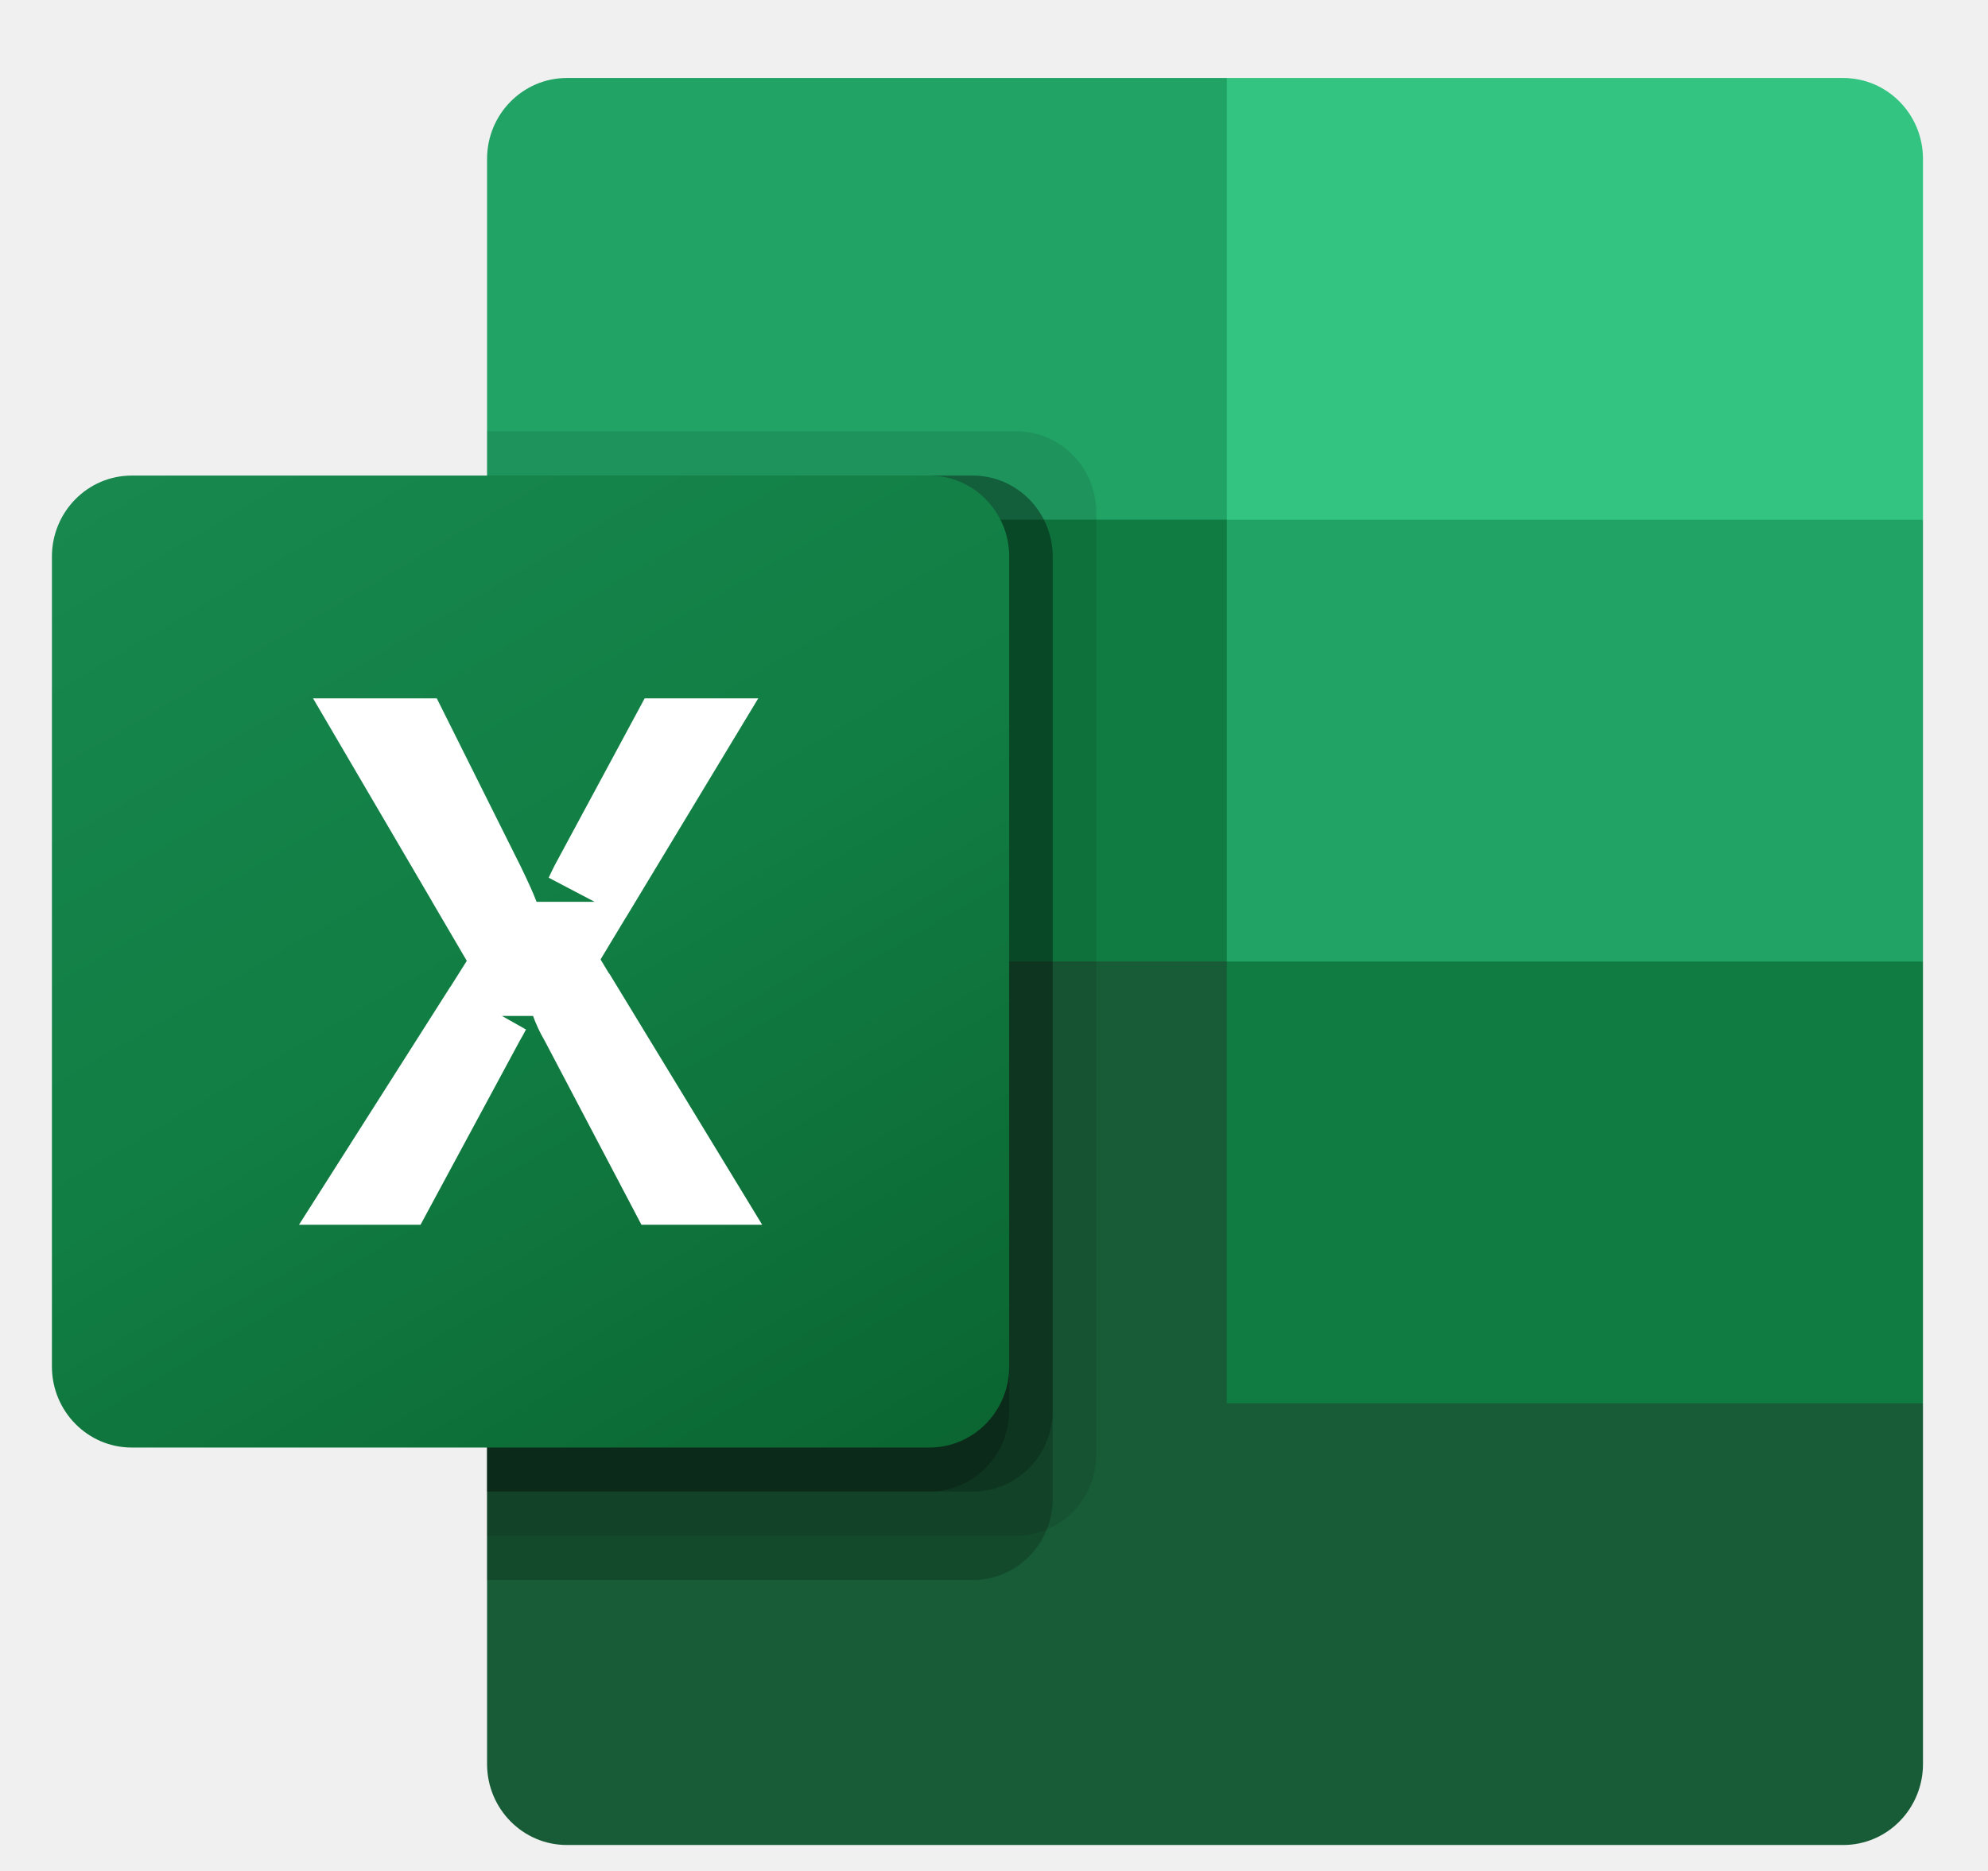
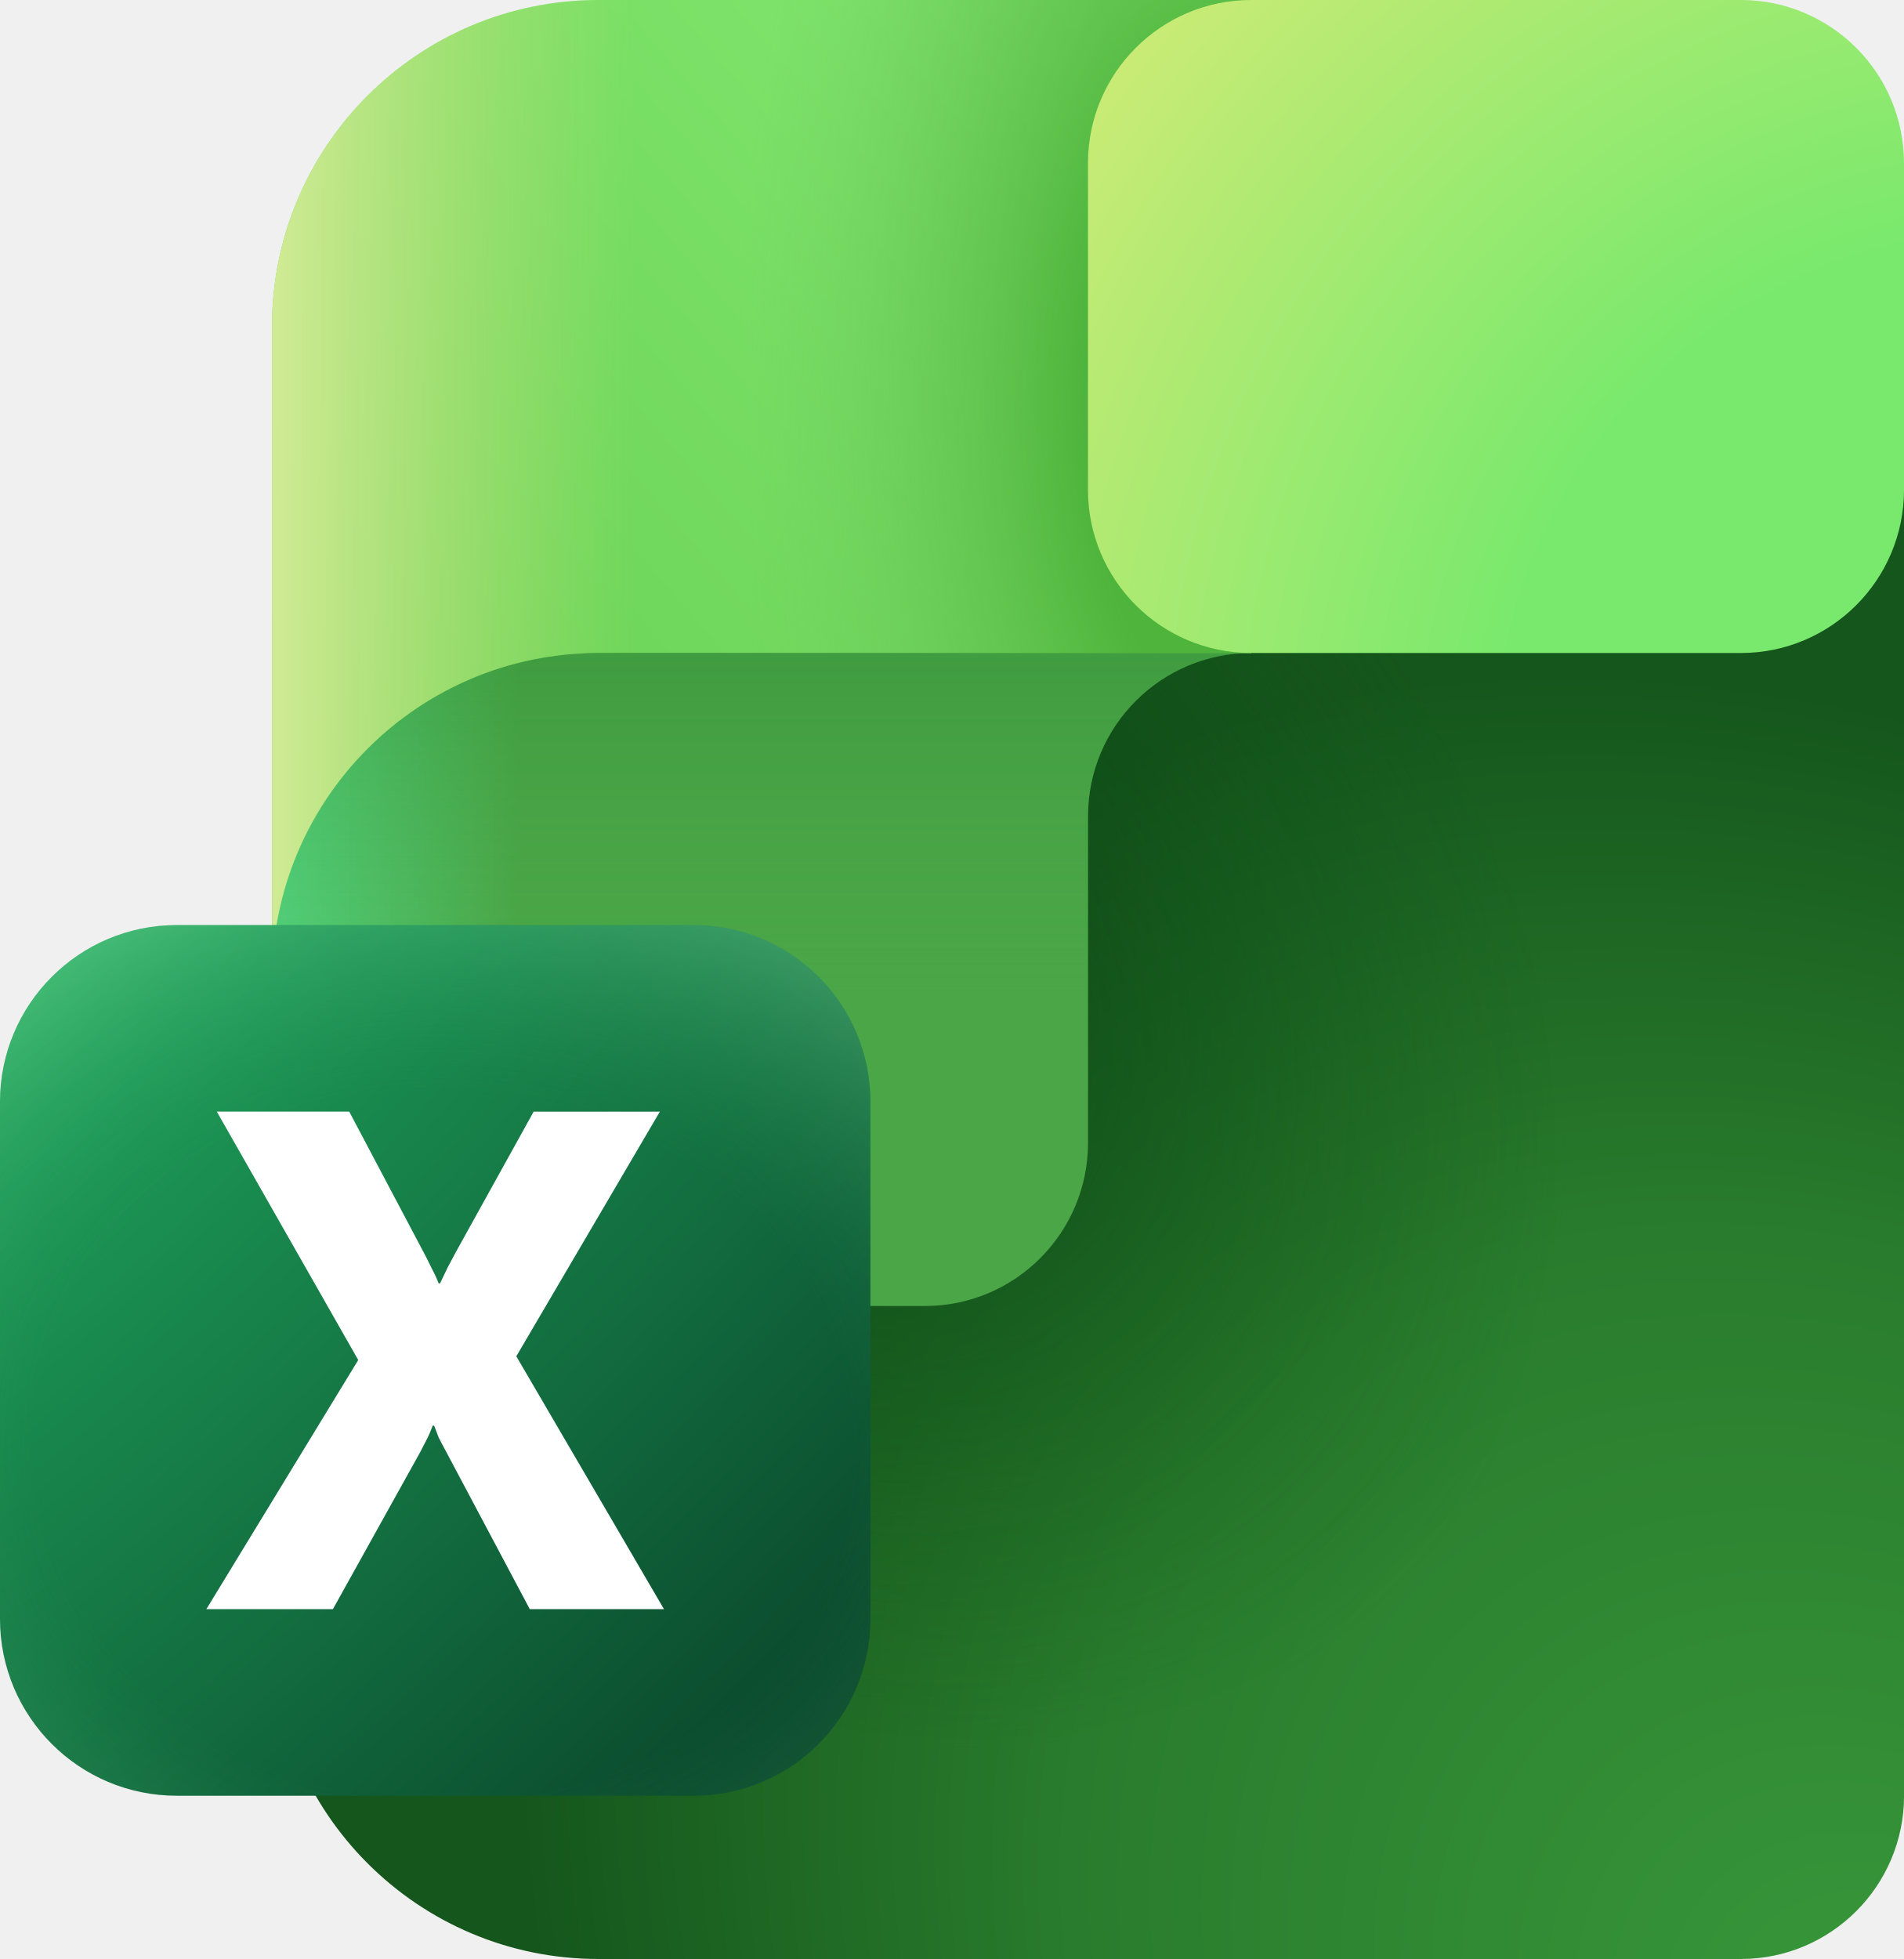
- <svg xmlns="http://www.w3.org/2000/svg" width="17" height="16" viewBox="0 0 17 16" fill="none">
-   <g clip-path="url(#clip0_705_36952)">
-     <path d="M10.491 7.844L4.165 6.711V15.085C4.165 15.468 4.471 15.778 4.847 15.778H15.762C16.139 15.778 16.444 15.468 16.444 15.085V12L10.491 7.844Z" fill="#185C37" />
-     <path d="M10.491 0.667H4.847C4.471 0.667 4.165 0.977 4.165 1.359V4.445L10.491 8.223L13.84 9.356L16.444 8.223V4.445L10.491 0.667Z" fill="#21A366" />
-     <path d="M4.165 4.444H10.491V8.222H4.165V4.444Z" fill="#107C41" />
-     <path opacity="0.1" d="M8.693 3.688H4.165V13.133H8.693C9.069 13.132 9.373 12.822 9.375 12.441V4.381C9.373 3.999 9.069 3.69 8.693 3.688Z" fill="black" />
-     <path opacity="0.2" d="M8.32 4.067H4.165V13.512H8.32C8.697 13.511 9.001 13.201 9.002 12.819V4.76C9.001 4.378 8.697 4.069 8.32 4.067Z" fill="black" />
-     <path opacity="0.2" d="M8.32 4.067H4.165V12.756H8.32C8.697 12.755 9.001 12.446 9.002 12.064V4.76C9.001 4.378 8.697 4.069 8.32 4.067Z" fill="black" />
-     <path opacity="0.2" d="M7.948 4.067H4.165V12.756H7.948C8.325 12.755 8.629 12.446 8.63 12.064V4.76C8.629 4.378 8.325 4.069 7.948 4.067Z" fill="black" />
-     <path d="M1.126 4.067H7.948C8.325 4.067 8.63 4.377 8.63 4.76V11.686C8.63 12.069 8.325 12.379 7.948 12.379H1.126C0.75 12.379 0.444 12.069 0.444 11.686V4.76C0.444 4.377 0.75 4.067 1.126 4.067Z" fill="url(#paint0_linear_705_36952)" />
-     <path d="M3.234 10.102L4.165 8.638C4.155 8.658 4.144 8.677 4.133 8.696L4.127 8.705L4.122 8.715L3.374 10.102H3.234ZM3.505 6.344L4.118 7.572C4.183 7.706 4.221 7.792 4.239 7.84L4.301 8.008L3.326 6.344H3.505ZM4.427 8.224L4.345 8.084H4.588H4.597H4.774L4.701 8.205L4.768 8.316H4.558H4.545H4.369L4.427 8.224ZM5.825 6.344L5.031 7.659C5.045 7.628 5.061 7.597 5.076 7.567L5.735 6.344H5.825ZM4.892 8.518L5.856 10.102H5.71L4.986 8.725L4.982 8.718L4.978 8.711C4.95 8.663 4.926 8.612 4.907 8.559L4.892 8.518Z" fill="white" stroke="white" stroke-width="0.744" />
-     <path d="M15.762 0.667H10.491V4.445H16.444V1.359C16.444 0.977 16.139 0.667 15.762 0.667Z" fill="#33C481" />
-     <path d="M10.491 8.223H16.444V12H10.491V8.223Z" fill="#107C41" />
-   </g>
+ <svg xmlns="http://www.w3.org/2000/svg" data-name="Слой 1" viewBox="0 0 486 500">
  <defs>
-     <linearGradient id="paint0_linear_705_36952" x1="1.866" y1="3.526" x2="7.331" y2="12.848" gradientUnits="userSpaceOnUse">
-       <stop stop-color="#18884F" />
-       <stop offset="0.5" stop-color="#117E43" />
-       <stop offset="1" stop-color="#0B6631" />
+     <radialGradient id="a" cx="-746.66" cy="781.44" r="13.89" data-name="Безымянный градиент" fx="-746.66" fy="781.44" gradientTransform="matrix(-28.32596 -29.80763 -23.11916 21.97986 -2596.39 -38900.31)" gradientUnits="userSpaceOnUse">
+       <stop offset=".06" stop-color="#379539" />
+       <stop offset=".42" stop-color="#297c2d" />
+       <stop offset=".7" stop-color="#15561c" />
+     </radialGradient>
+     <radialGradient id="b" cx="-773.19" cy="771.25" r="13.89" data-name="Безымянный градиент 2" fx="-773.19" fy="771.25" gradientTransform="matrix(-11.97612 -11.58137 -8.95853 9.26806 -2155.12 -15858.88)" gradientUnits="userSpaceOnUse">
+       <stop offset="0" stop-color="#073b10" />
+       <stop offset=".99" stop-color="#084a13" stop-opacity="0" />
+     </radialGradient>
+     <radialGradient id="f" cx="-824.11" cy="810.99" r="13.89" data-name="Безымянный градиент 6" fx="-824.11" fy="810.99" gradientTransform="matrix(-9.02 0 0 19.09 -7120.4 -15378.69)" gradientUnits="userSpaceOnUse">
+       <stop offset=".29" stop-color="#4eb43b" />
+       <stop offset="1" stop-color="#72cc61" stop-opacity="0" />
+     </radialGradient>
+     <radialGradient id="h" cx="-769.14" cy="808.9" r="13.89" data-name="Безымянный градиент 8" fx="-769.14" fy="808.9" gradientTransform="matrix(-16.9077 -13.68182 13.64112 -16.86345 -23523.37 3309.71)" gradientUnits="userSpaceOnUse">
+       <stop offset=".44" stop-color="#79e96d" />
+       <stop offset="1" stop-color="#d0eb76" />
+     </radialGradient>
+     <radialGradient id="i" cx="-675.64" cy="793.28" r="13.89" data-name="Безымянный градиент 9" fx="-675.64" fy="793.28" gradientTransform="matrix(15.99196 15.99755 45.54153 -45.54797 -25315.85 47178.18)" gradientUnits="userSpaceOnUse">
+       <stop offset="0" stop-color="#20a85e" />
+       <stop offset=".94" stop-color="#09442a" />
+     </radialGradient>
+     <radialGradient id="j" cx="-657.62" cy="853.99" r="13.89" data-name="Безымянный градиент 10" fx="-657.62" fy="853.99" gradientTransform="matrix(0 11.2 12.9 0 -10902.85 7734.8)" gradientUnits="userSpaceOnUse">
+       <stop offset=".58" stop-color="#33a662" stop-opacity="0" />
+       <stop offset=".97" stop-color="#98f0b0" />
+     </radialGradient>
+     <linearGradient id="c" x1="69.43" x2="260.84" y1="210.33" y2="210.33" data-name="Безымянный градиент 3" gradientTransform="matrix(1 0 0 -1 0 502)" gradientUnits="userSpaceOnUse">
+       <stop offset="0" stop-color="#52d17c" />
+       <stop offset=".33" stop-color="#4aa647" />
    </linearGradient>
-     <clipPath id="clip0_705_36952">
-       <rect width="16" height="15.111" fill="white" transform="translate(0.444336 0.666992)" />
-     </clipPath>
+     <linearGradient id="d" x1="194.4" x2="194.4" y1="335.33" y2="161.68" data-name="Безымянный градиент 4" gradientTransform="matrix(1 0 0 -1 0 502)" gradientUnits="userSpaceOnUse">
+       <stop offset="0" stop-color="#29852f" />
+       <stop offset=".5" stop-color="#4aa647" stop-opacity="0" />
+     </linearGradient>
+     <linearGradient id="e" x1="80.49" x2="311.45" y1="297.22" y2="497.54" data-name="Безымянный градиент 5" gradientTransform="matrix(1 0 0 -1 0 502)" gradientUnits="userSpaceOnUse">
+       <stop offset="0" stop-color="#66d052" />
+       <stop offset="1" stop-color="#85e972" />
+     </linearGradient>
+     <linearGradient id="g" x1="182.11" x2="69.43" y1="377" y2="377" data-name="Безымянный градиент 7" gradientTransform="matrix(1 0 0 -1 0 502)" gradientUnits="userSpaceOnUse">
+       <stop offset=".18" stop-color="#c0e075" stop-opacity="0" />
+       <stop offset="1" stop-color="#d1eb95" />
+     </linearGradient>
  </defs>
+   <path d="M69.43 159.72c0-34.52 27.98-62.5 62.49-62.5h354.09v361.11c0 23.01-18.65 41.67-41.66 41.67H152.74c-46.01 0-83.31-37.31-83.31-83.33V159.72Z" style="fill:url(#a)" />
+   <path d="M69.43 159.72c0-34.52 27.98-62.5 62.49-62.5h354.09v361.11c0 23.01-18.65 41.67-41.66 41.67H152.74c-46.01 0-83.31-37.31-83.31-83.33V159.72Z" style="fill:url(#b);fill-opacity:.7" />
+   <path d="M69.43 229.17c0-34.52 27.98-62.5 62.49-62.5h187.46c-23.01 0-41.66 18.66-41.66 41.67v83.33c0 23.01-18.65 41.67-41.66 41.67h-83.31c-46.01 0-83.31 37.31-83.31 83.33v-187.5Z" style="fill:url(#c)" />
+   <path d="M69.43 229.17c0-34.52 27.98-62.5 62.49-62.5h187.46c-23.01 0-41.66 18.66-41.66 41.67v83.33c0 23.01-18.65 41.67-41.66 41.67h-83.31c-46.01 0-83.31 37.31-83.31 83.33v-187.5Z" style="fill:url(#d);fill-opacity:.3" />
+   <path d="M69.43 83.33C69.43 37.31 106.73 0 152.74 0h166.63v166.67H152.74c-46.01 0-83.31 37.31-83.31 83.33V83.33Z" style="fill:url(#e)" />
+   <path d="M69.43 83.33C69.43 37.31 106.73 0 152.74 0h166.63v166.67H152.74c-46.01 0-83.31 37.31-83.31 83.33V83.33Z" style="fill:url(#f)" />
+   <path d="M69.43 83.33C69.43 37.31 106.73 0 152.74 0h166.63v166.67H152.74c-46.01 0-83.31 37.31-83.31 83.33V83.33Z" style="fill:url(#g)" />
+   <rect width="208.29" height="166.67" x="277.71" rx="41.66" ry="41.66" style="fill:url(#h)" />
+   <rect width="222.17" height="222.22" y="236.11" rx="45.13" ry="45.13" style="fill:url(#i)" />
+   <rect width="222.17" height="222.22" y="236.11" rx="45.13" ry="45.13" style="fill-opacity:.3;fill:url(#j)" />
+   <path d="M169.48 410.71h-34.25l-21.5-40.47c-.77-1.42-1.36-2.54-1.77-3.37-.35-.88-.74-1.89-1.15-3.01h-.35c-.53 1.42-1.03 2.57-1.5 3.45-.47.89-1.03 1.98-1.68 3.28l-22.3 40.11h-32.3l38.76-63.58-36.1-63.4h33.8l19.11 36.13c.77 1.48 1.42 2.78 1.95 3.9.59 1.06 1.18 2.33 1.77 3.81h.35l1.95-4.07c.53-1 1.24-2.33 2.12-3.98l19.82-35.77h32.21l-36.63 62.43 37.7 64.55Z" style="fill:#fff" />
</svg>
